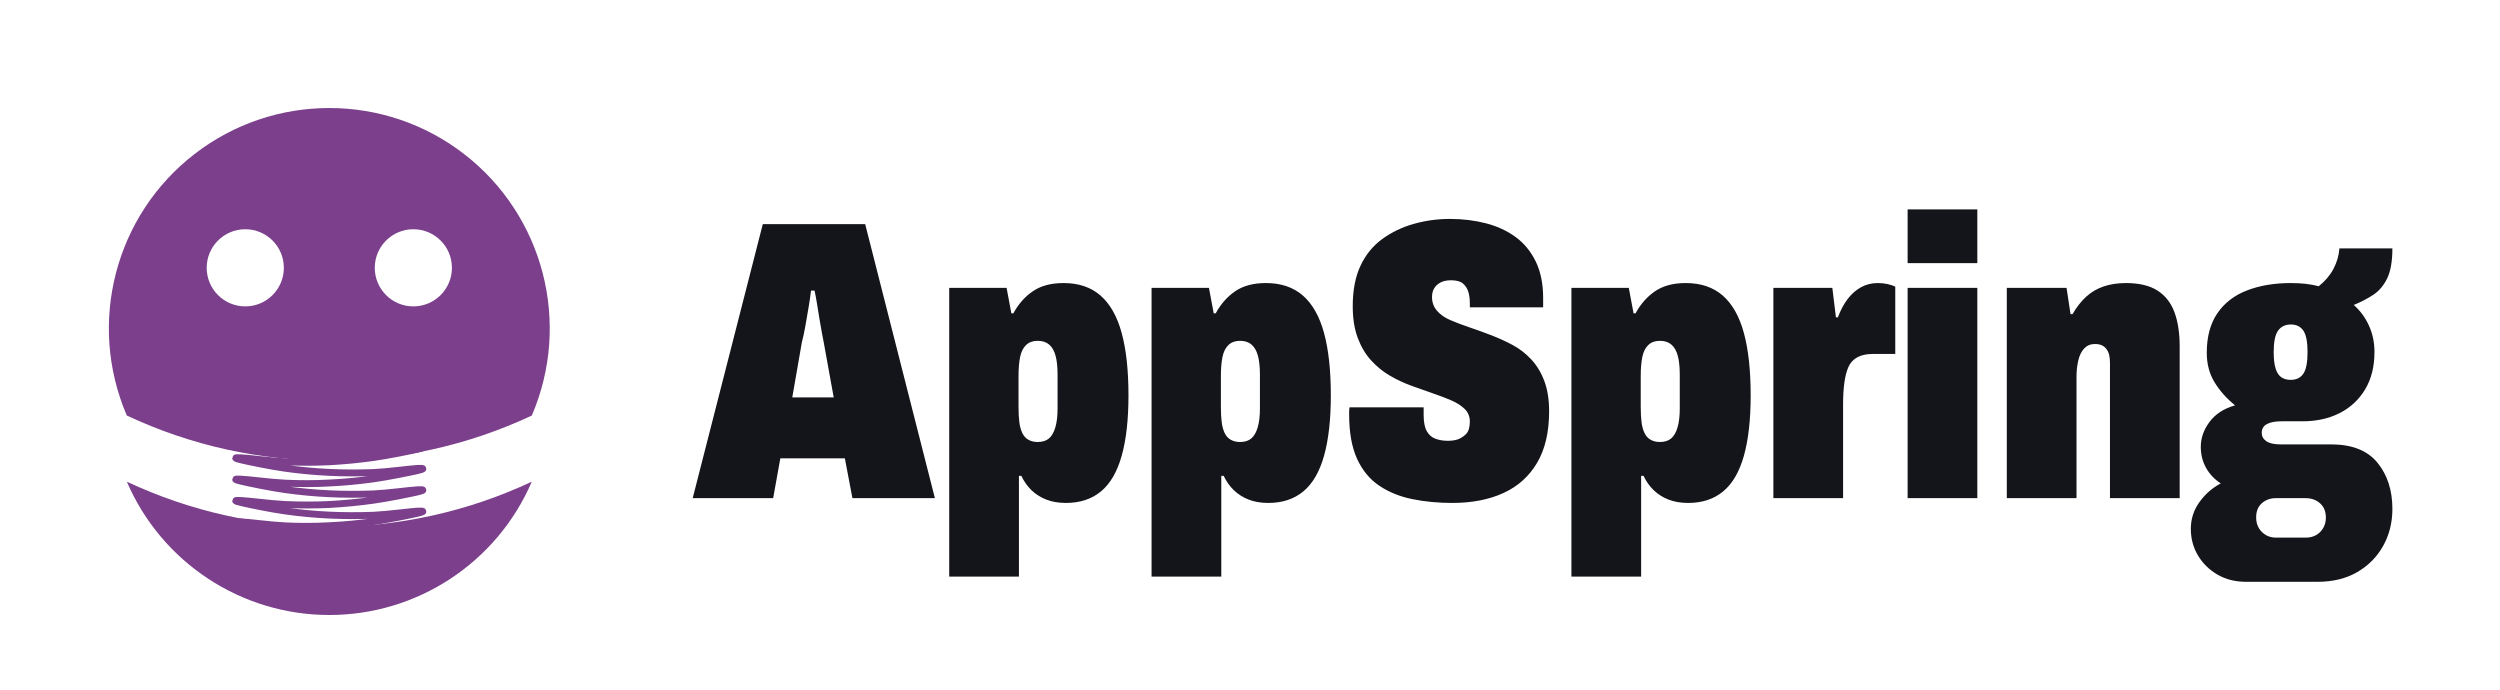
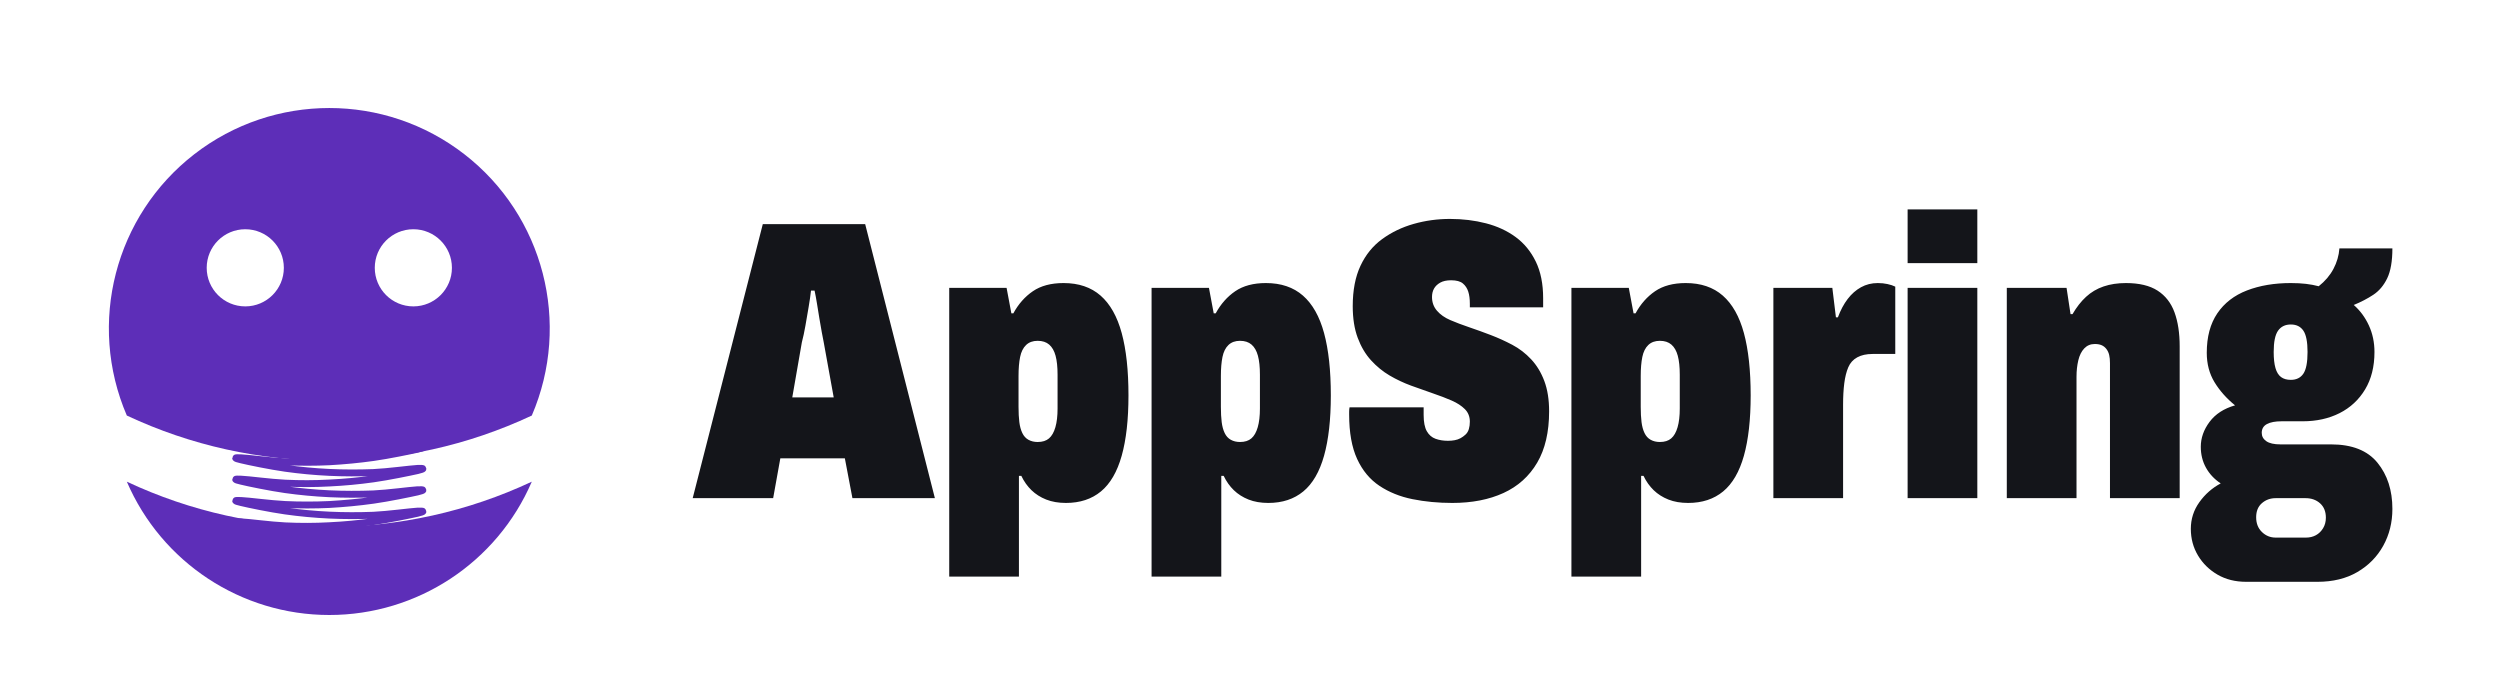
<svg xmlns="http://www.w3.org/2000/svg" viewBox="-238.4 -238.4 1813.4 500.6" width="435" height="120">
-   <style>.fill{fill:#7b3f8c}.coil{stroke:#7b3f8c}.word{fill:#14151a}@media (prefers-color-scheme: dark){.fill{fill:#b57cc6}.coil{stroke:#b57cc6}.word{fill:#ededea}}</style>
+   <style>.fill{fill:#5d2eb8}.coil{stroke:#5d2eb8}.word{fill:#14151a}@media (prefers-color-scheme: dark){.fill{fill:#b09af5}.coil{stroke:#b09af5}.word{fill:#ededea}}</style>
  <g class="fill" fill-rule="evenodd">
    <path d="M -146.98 63.23 A 160 160 0 1 1 146.98 63.23 A 346 346 0 0 1 -146.98 63.23 Z M -89 -44 a 28 28 0 1 0 56 0 a 28 28 0 1 0 -56 0 M 33 -44 a 28 28 0 1 0 56 0 a 28 28 0 1 0 -56 0" />
    <path d="M -146.98 63.23 A 346 346 0 0 0 146.98 63.23 A 160 160 0 0 1 -146.98 63.23 Z" transform="translate(0 48)" />
  </g>
  <path class="coil" d="M 0.0 89.0 C 5.3 89.0 21.3 89.5 32.0 89.1 C 42.7 88.6 58.7 86.4 64.0 86.1 C 69.3 85.9 69.3 86.4 64.0 87.7 C 58.7 88.9 42.7 92.2 32.0 93.7 C 21.3 95.2 10.7 96.2 0.0 96.8 C -10.7 97.3 -21.3 97.3 -32.0 96.8 C -42.7 96.3 -58.7 94.1 -64.0 93.9 C -69.3 93.6 -69.3 94.2 -64.0 95.4 C -58.7 96.7 -42.7 100.0 -32.0 101.5 C -21.3 103.0 -10.7 104.0 -0.0 104.5 C 10.7 105.0 21.3 105.0 32.0 104.6 C 42.7 104.1 58.7 101.9 64.0 101.6 C 69.3 101.4 69.3 101.9 64.0 103.2 C 58.7 104.4 42.7 107.7 32.0 109.2 C 21.3 110.7 10.7 111.7 0.0 112.2 C -10.7 112.8 -21.3 112.8 -32.0 112.3 C -42.7 111.8 -58.7 109.6 -64.0 109.4 C -69.3 109.1 -69.3 109.7 -64.0 110.9 C -58.7 112.2 -42.7 115.5 -32.0 117.0 C -21.3 118.5 -10.7 119.5 -0.0 120.0 C 10.7 120.5 21.3 120.5 32.0 120.1 C 42.7 119.6 58.7 117.4 64.0 117.1 C 69.3 116.9 69.3 117.4 64.0 118.7 C 58.7 119.9 42.7 123.2 32.0 124.7 C 21.3 126.2 10.7 127.2 0.0 127.8 C -10.7 128.3 -21.3 128.3 -32.0 127.8 C -42.7 127.3 -58.7 125.1 -64.0 124.9 C -69.3 124.6 -69.3 125.2 -64.0 126.4 C -58.7 127.7 -42.7 131.0 -32.0 132.5 C -21.3 134.0 -10.7 135.0 -0.0 135.5 C 10.7 136.0 21.3 136.0 32.0 135.6 C 42.7 135.1 58.7 132.9 64.0 132.6 C 69.3 132.4 69.3 132.9 64.0 134.2 C 58.7 135.4 42.7 138.7 32.0 140.2 C 21.3 141.7 10.7 142.7 -0.0 143.2 C -10.7 143.8 -21.3 143.8 -32.0 143.3 C -42.7 142.8 -58.7 140.6 -64.0 140.4 C -69.3 140.1 -69.3 140.7 -64.0 141.9 C -58.7 143.2 -42.7 146.5 -32.0 148.0 C -21.3 149.5 -5.3 150.5 -0.0 151.0" fill="none" stroke-width="5" stroke-linecap="round" />
  <path class="word" transform="translate(262.9 123.2) scale(0.28914)" d="M3 0L179 -688L436 -688L611 0L404 0L385 -100L223 -100L205 0L3 0ZM253 -253L357 -253L332 -391Q330 -401 327 -417Q324 -433 321 -451.5Q318 -470 315 -488.5Q312 -507 309 -521L300 -521Q298 -503 294 -479.5Q290 -456 286 -433Q282 -410 277 -391L253 -253ZM647 197L647 -528L791 -528L803 -464L808 -464Q827 -499 857 -519.5Q887 -540 934 -540Q991 -540 1027 -508.5Q1063 -477 1080 -414.5Q1097 -352 1097 -258Q1097 -167 1080 -106.5Q1063 -46 1028 -17Q993 12 940 12Q912 12 890.5 3.5Q869 -5 853.5 -20Q838 -35 828 -56L822 -56L822 197L647 197ZM869 -141Q887 -141 897.5 -150Q908 -159 913.5 -178Q919 -197 919 -225L919 -310Q919 -339 914 -357.5Q909 -376 898 -385.5Q887 -395 869 -395Q851 -395 840 -384.5Q829 -374 825 -354.5Q821 -335 821 -307L821 -229Q821 -207 823 -191Q825 -175 830.5 -163.5Q836 -152 846 -146.5Q856 -141 869 -141ZM1155 197L1155 -528L1299 -528L1311 -464L1316 -464Q1335 -499 1365 -519.5Q1395 -540 1442 -540Q1499 -540 1535 -508.5Q1571 -477 1588 -414.5Q1605 -352 1605 -258Q1605 -167 1588 -106.5Q1571 -46 1536 -17Q1501 12 1448 12Q1420 12 1398.5 3.5Q1377 -5 1361.5 -20Q1346 -35 1336 -56L1330 -56L1330 197L1155 197ZM1377 -141Q1395 -141 1405.5 -150Q1416 -159 1421.5 -178Q1427 -197 1427 -225L1427 -310Q1427 -339 1422 -357.5Q1417 -376 1406 -385.5Q1395 -395 1377 -395Q1359 -395 1348 -384.5Q1337 -374 1333 -354.5Q1329 -335 1329 -307L1329 -229Q1329 -207 1331 -191Q1333 -175 1338.5 -163.5Q1344 -152 1354 -146.5Q1364 -141 1377 -141ZM1910 12Q1857 12 1810 2.5Q1763 -7 1727 -31Q1691 -55 1671 -98.5Q1651 -142 1651 -210Q1651 -211 1651 -217Q1651 -223 1652 -228L1838 -228Q1838 -223 1838 -218.5Q1838 -214 1838 -209Q1838 -182 1846 -168Q1854 -154 1868 -149Q1882 -144 1899 -144Q1908 -144 1916 -145.5Q1924 -147 1930.5 -150.5Q1937 -154 1943 -159.5Q1949 -165 1951.5 -173.5Q1954 -182 1954 -192Q1954 -211 1941.5 -223.5Q1929 -236 1908.5 -245Q1888 -254 1861.5 -263Q1835 -272 1806.5 -282.5Q1778 -293 1752.5 -308Q1727 -323 1706 -346Q1685 -369 1672.5 -402.5Q1660 -436 1660 -482Q1660 -542 1679.5 -583.5Q1699 -625 1734 -650.5Q1769 -676 1813 -688.5Q1857 -701 1904 -701Q1952 -701 1994.5 -690Q2037 -679 2069 -655.5Q2101 -632 2119.5 -594Q2138 -556 2138 -502L2138 -479L1954 -479L1954 -488Q1954 -506 1950 -518.5Q1946 -531 1936.5 -539Q1927 -547 1907 -547Q1890 -547 1879.5 -541Q1869 -535 1864 -526Q1859 -517 1859 -505Q1859 -485 1871.5 -470.5Q1884 -456 1905 -447Q1926 -438 1952.5 -429Q1979 -420 2006.5 -409.5Q2034 -399 2060.5 -385Q2087 -371 2108 -348.5Q2129 -326 2141 -294Q2153 -262 2153 -218Q2153 -140 2123 -89Q2093 -38 2038.5 -13Q1984 12 1910 12ZM2209 197L2209 -528L2353 -528L2365 -464L2370 -464Q2389 -499 2419 -519.5Q2449 -540 2496 -540Q2553 -540 2589 -508.5Q2625 -477 2642 -414.5Q2659 -352 2659 -258Q2659 -167 2642 -106.5Q2625 -46 2590 -17Q2555 12 2502 12Q2474 12 2452.5 3.5Q2431 -5 2415.5 -20Q2400 -35 2390 -56L2384 -56L2384 197L2209 197ZM2431 -141Q2449 -141 2459.5 -150Q2470 -159 2475.5 -178Q2481 -197 2481 -225L2481 -310Q2481 -339 2476 -357.5Q2471 -376 2460 -385.5Q2449 -395 2431 -395Q2413 -395 2402 -384.5Q2391 -374 2387 -354.5Q2383 -335 2383 -307L2383 -229Q2383 -207 2385 -191Q2387 -175 2392.5 -163.5Q2398 -152 2408 -146.5Q2418 -141 2431 -141ZM2716 0L2716 -528L2864 -528L2873 -454L2878 -454Q2888 -481 2902.5 -500Q2917 -519 2936 -529.5Q2955 -540 2978 -540Q2991 -540 3002.5 -537.5Q3014 -535 3022 -531L3022 -362L2965 -362Q2942 -362 2926.5 -353.5Q2911 -345 2904 -328.5Q2897 -312 2894 -288.5Q2891 -265 2891 -235L2891 0L2716 0ZM3053 -590L3053 -725L3228 -725L3228 -590L3053 -590ZM3053 0L3053 -528L3228 -528L3228 0L3053 0ZM3302 0L3302 -528L3452 -528L3462 -462L3467 -462Q3482 -488 3501 -505.5Q3520 -523 3545 -531.5Q3570 -540 3601 -540Q3651 -540 3680.5 -521Q3710 -502 3723 -466.5Q3736 -431 3736 -381L3736 0L3561 0L3561 -339Q3561 -351 3559 -359.5Q3557 -368 3552 -374.5Q3547 -381 3540 -384Q3533 -387 3523 -387Q3507 -387 3496.5 -376Q3486 -365 3481.5 -346Q3477 -327 3477 -305L3477 0L3302 0ZM3903 210Q3862 210 3831 192Q3800 174 3782 144Q3764 114 3764 77Q3764 40 3785.5 10Q3807 -20 3839 -37Q3815 -53 3802 -76.5Q3789 -100 3789 -129Q3789 -162 3811 -191.5Q3833 -221 3875 -233Q3843 -259 3823.5 -291Q3804 -323 3804 -365Q3804 -425 3830.5 -464Q3857 -503 3905 -521.5Q3953 -540 4015 -540Q4036 -540 4053 -538Q4070 -536 4085 -532Q4109 -551 4122 -575.5Q4135 -600 4137 -627L4270 -627Q4270 -579 4257 -552Q4244 -525 4222 -510.5Q4200 -496 4173 -485Q4197 -464 4211 -433.5Q4225 -403 4225 -367Q4225 -312 4201.5 -273Q4178 -234 4137.5 -213.5Q4097 -193 4045 -193L3992 -193Q3968 -193 3955 -186Q3942 -179 3942 -164Q3942 -151 3953.5 -143Q3965 -135 3989 -135L4116 -135Q4195 -135 4232.5 -89Q4270 -43 4270 27Q4270 78 4247 119.5Q4224 161 4182 185.5Q4140 210 4082 210L3903 210ZM3977 99L4053 99Q4067 99 4078 93Q4089 87 4096 75.5Q4103 64 4103 49Q4103 26 4088.5 13Q4074 0 4052 0L3977 0Q3957 0 3942.5 12.5Q3928 25 3928 48Q3928 71 3942.5 85Q3957 99 3977 99ZM4015 -297Q4036 -297 4046.5 -312.5Q4057 -328 4057 -367Q4057 -405 4046.5 -420.5Q4036 -436 4015 -436Q3994 -436 3983 -420.5Q3972 -405 3972 -367Q3972 -342 3976.5 -326.5Q3981 -311 3990.5 -304Q4000 -297 4015 -297Z" />
</svg>
